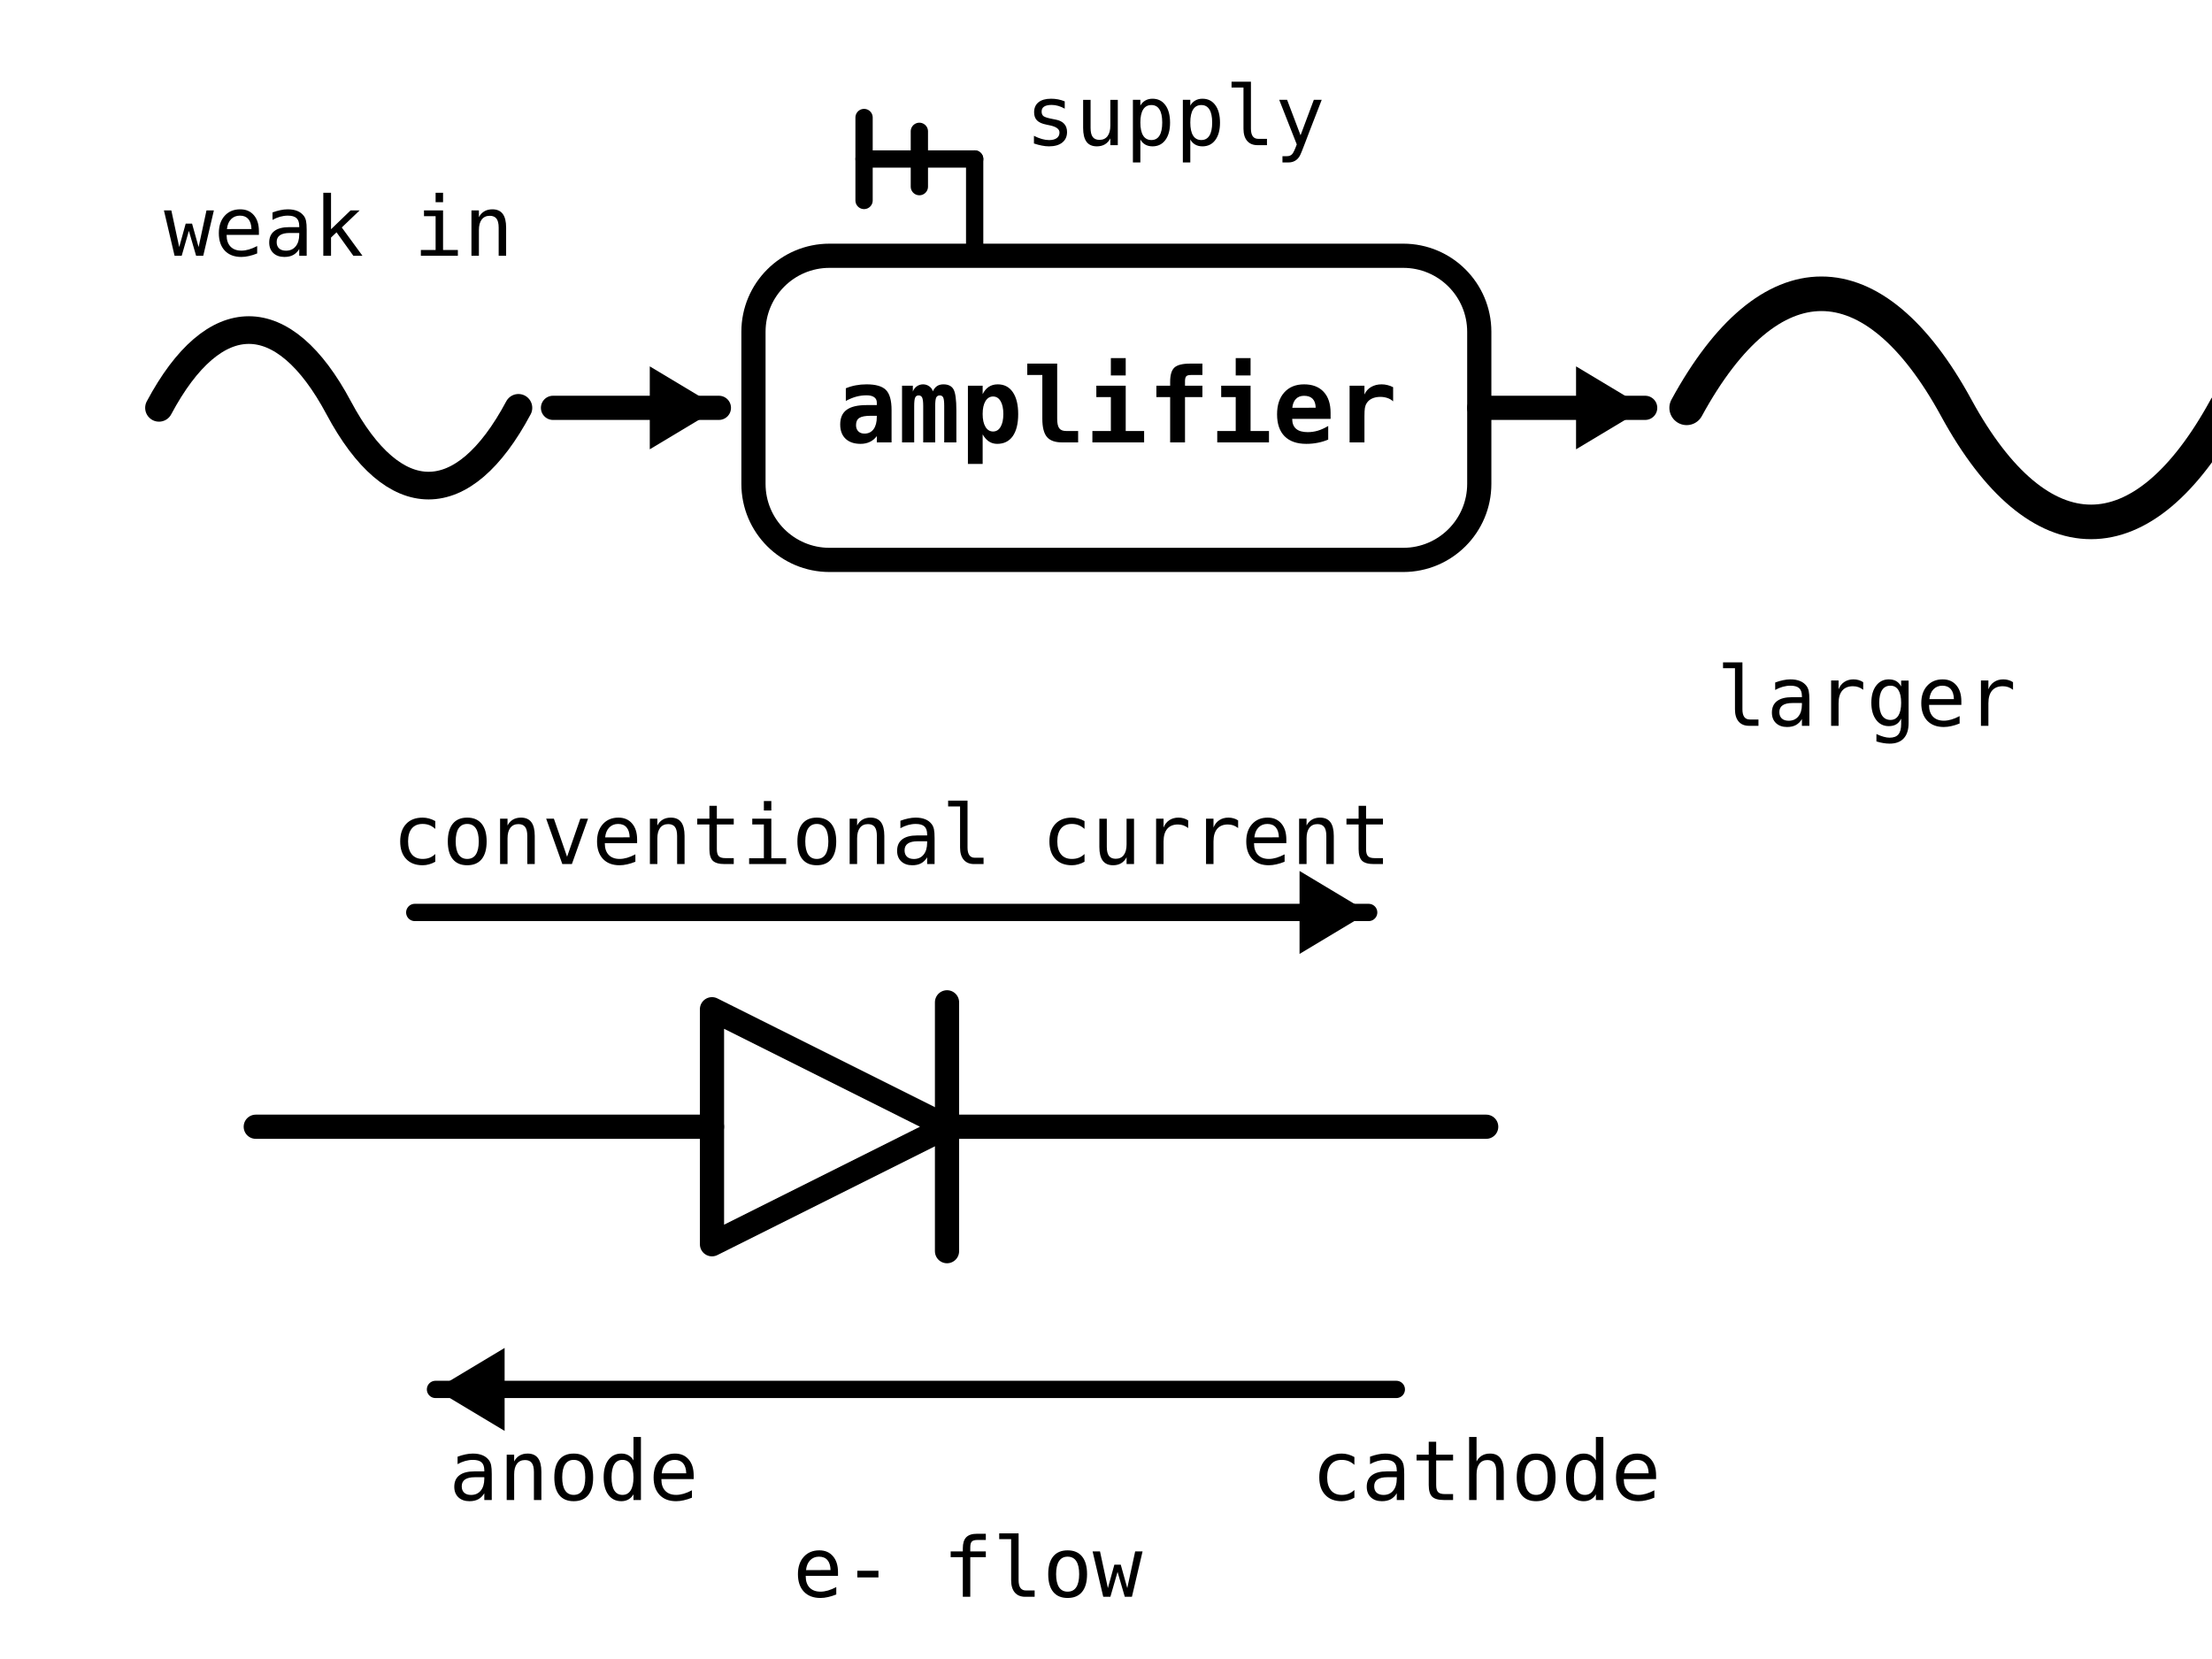
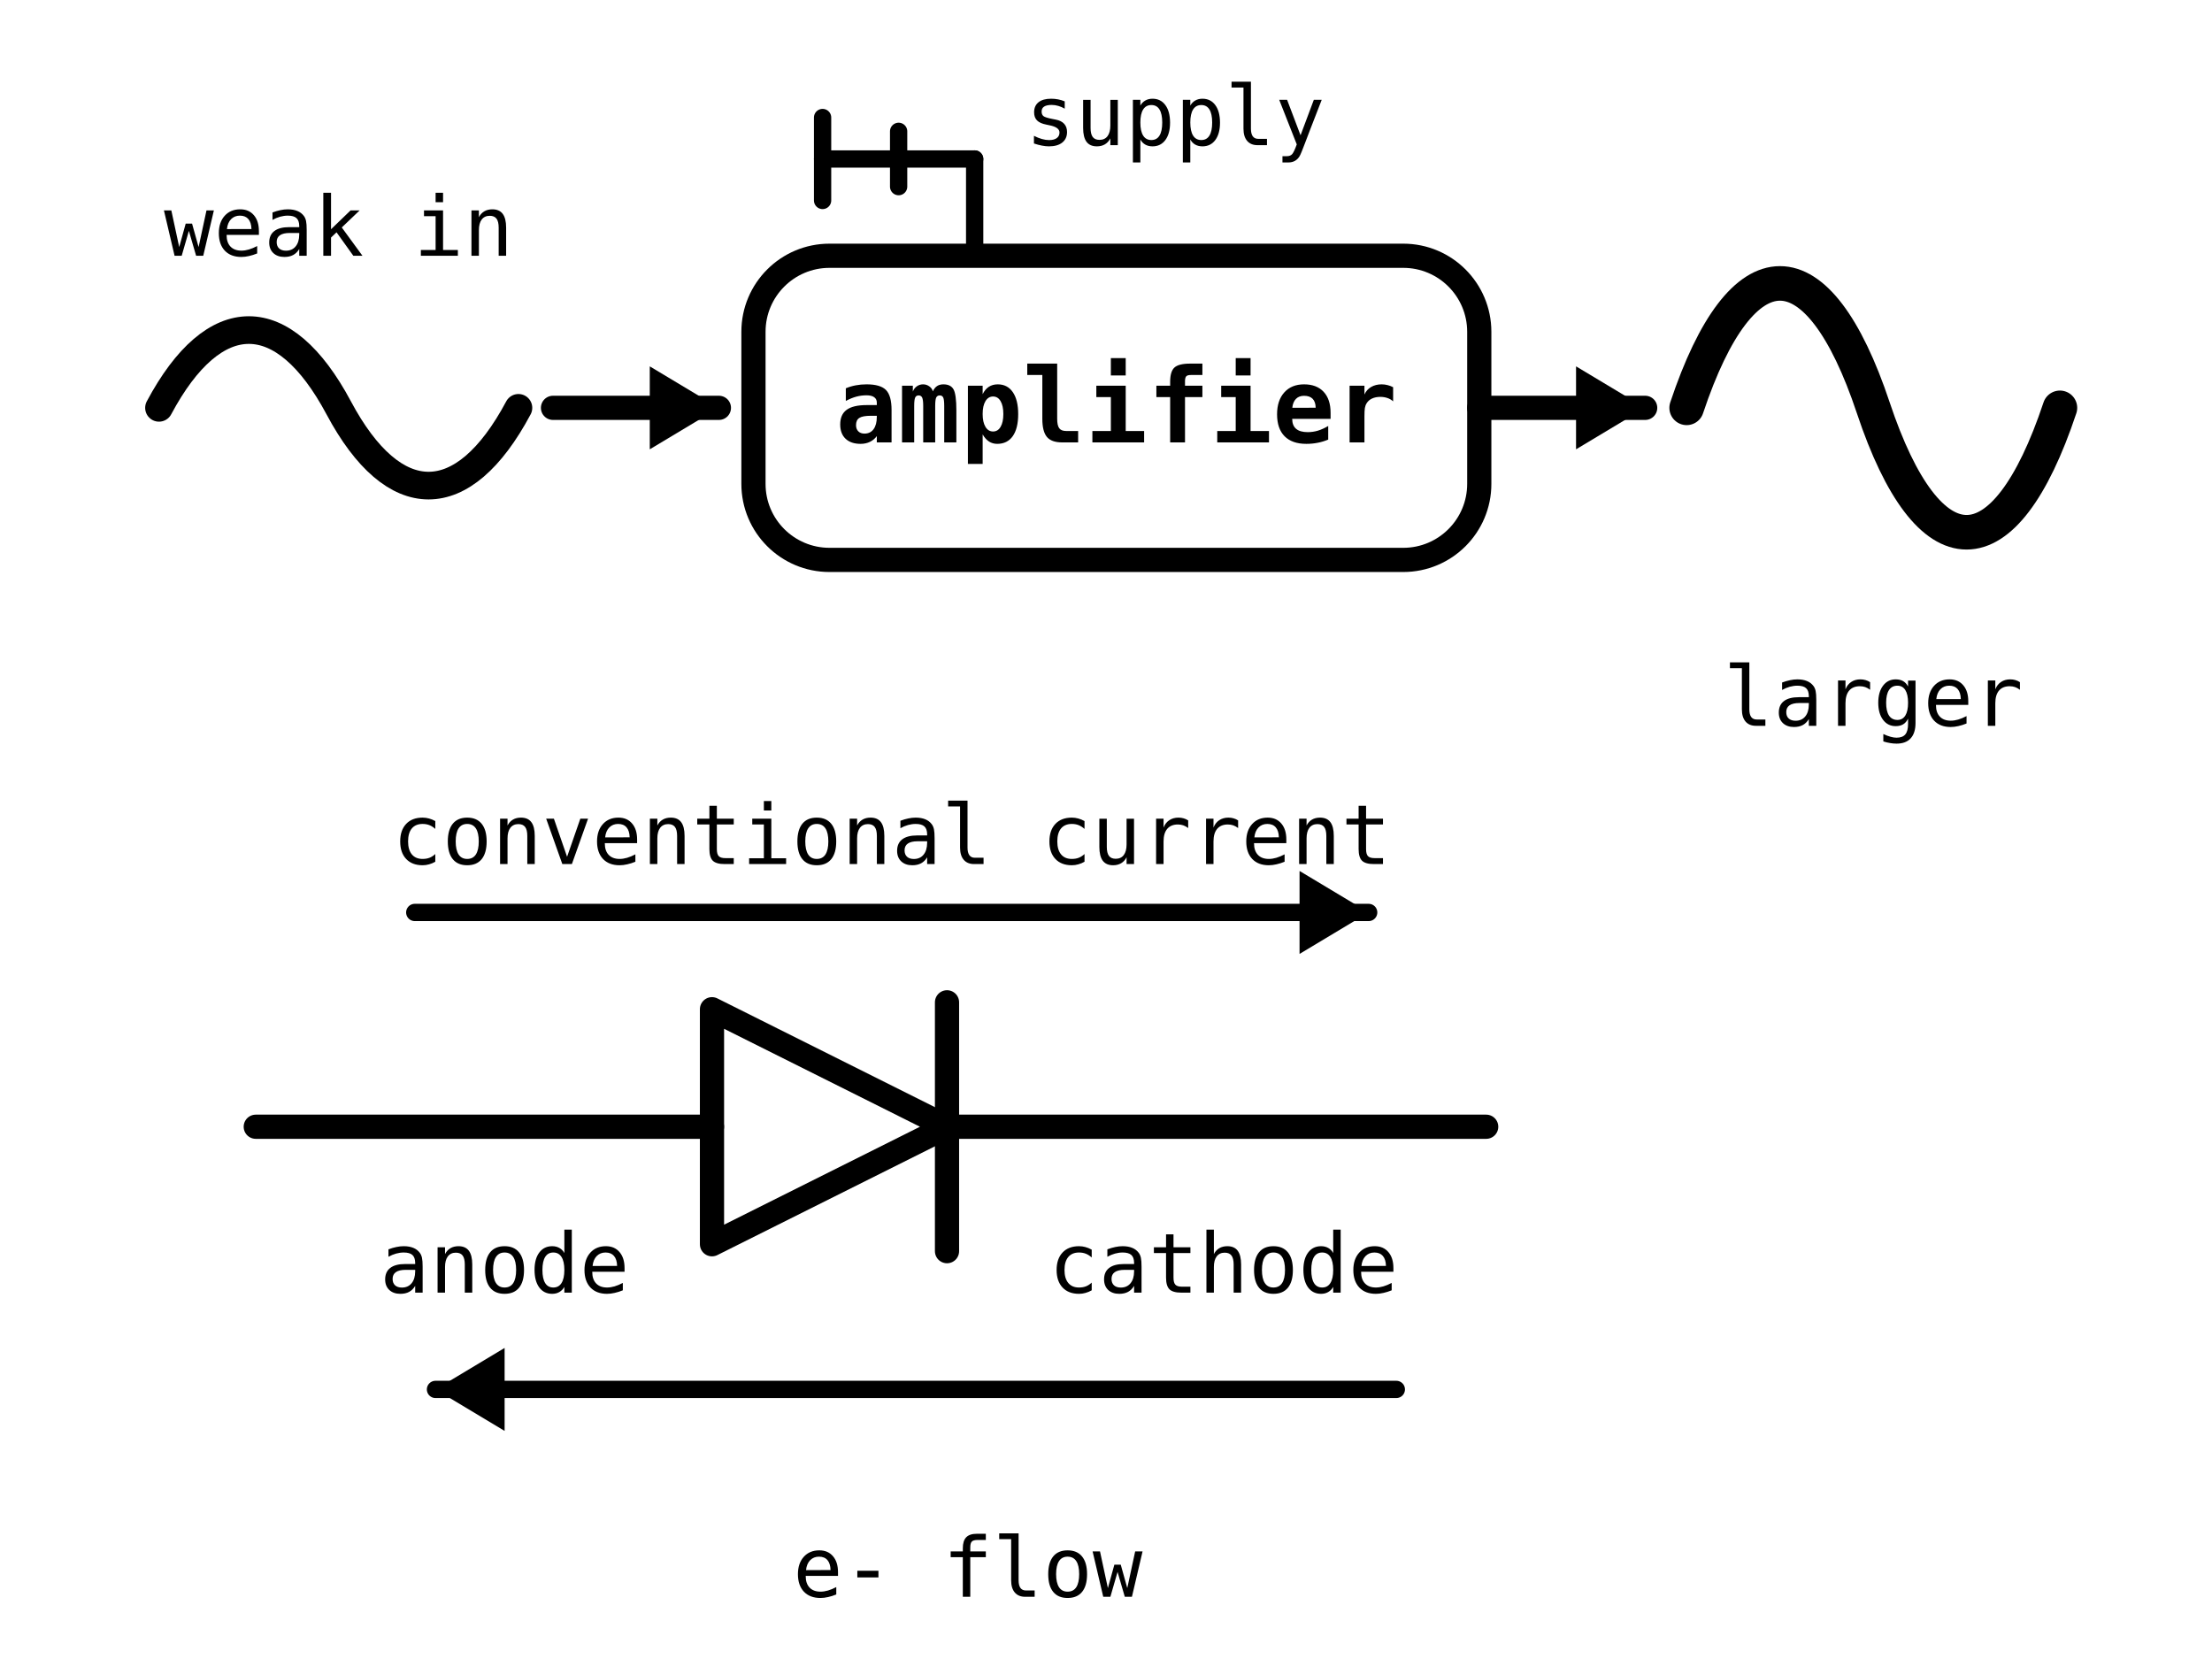
<svg xmlns="http://www.w3.org/2000/svg" id="amplifiers-diodes" viewBox="0 0 640 480" role="img">
  <g fill="none" stroke="currentColor" stroke-linecap="round" stroke-linejoin="round">
    <path d="M46 118 C62 88 82 88 98 118 C114 148 134 148 150 118" stroke-width="8" />
    <line x1="160" y1="118" x2="208" y2="118" stroke-width="7" />
    <polygon points="208,118 188,106 188,130" fill="currentColor" stroke="none" />
    <rect x="218" y="74" width="210" height="88" rx="22" ry="22" stroke-width="7" />
    <line x1="428" y1="118" x2="476" y2="118" stroke-width="7" />
    <polygon points="476,118 456,106 456,130" fill="currentColor" stroke="none" />
-     <path d="M488 118 C512 74 542 74 566 118 C590 162 620 162 644 118" stroke-width="10" />
+     <path d="M488 118 C504 70 526 70 542 118 C558 166 580 166 596 118" stroke-width="10" />
    <line x1="282" y1="46" x2="282" y2="74" stroke-width="5" />
-     <line x1="282" y1="46" x2="250" y2="46" stroke-width="5" />
-     <line x1="250" y1="34" x2="250" y2="58" stroke-width="5" />
-     <line x1="266" y1="38" x2="266" y2="54" stroke-width="5" />
+     <line x1="238" y1="46" x2="282" y2="46" stroke-width="5" />
+     <line x1="238" y1="34" x2="238" y2="58" stroke-width="5" />
+     <line x1="260" y1="38" x2="260" y2="54" stroke-width="5" />
    <line x1="74" y1="326" x2="206" y2="326" stroke-width="7" />
    <polygon points="206,292 206,360 274,326" stroke-width="7" />
    <line x1="274" y1="290" x2="274" y2="362" stroke-width="7" />
    <line x1="274" y1="326" x2="430" y2="326" stroke-width="7" />
    <line x1="120" y1="264" x2="396" y2="264" stroke-width="5" />
    <polygon points="396,264 376,252 376,276" fill="currentColor" stroke="none" />
    <line x1="404" y1="402" x2="126" y2="402" stroke-width="5" />
    <polygon points="126,402 146,390 146,414" fill="currentColor" stroke="none" />
  </g>
  <g fill="currentColor" font-family="ui-monospace, SFMono-Regular, Menlo, Consolas, monospace" text-anchor="middle">
    <text x="98" y="74" font-size="24">weak in</text>
    <text x="323" y="128" font-size="30" font-weight="700">amplifier</text>
-     <text x="540" y="210" font-size="24">larger</text>
+     <text x="542" y="210" font-size="24">larger</text>
    <text x="340" y="42" font-size="24">supply</text>
    <text x="258" y="250" font-size="24">conventional current</text>
-     <text x="166" y="434" font-size="24">anode</text>
-     <text x="430" y="434" font-size="24">cathode</text>
+     <text x="146" y="374" font-size="24">anode</text>
+     <text x="354" y="374" font-size="24">cathode</text>
    <text x="280" y="462" font-size="24">e- flow</text>
  </g>
</svg>
